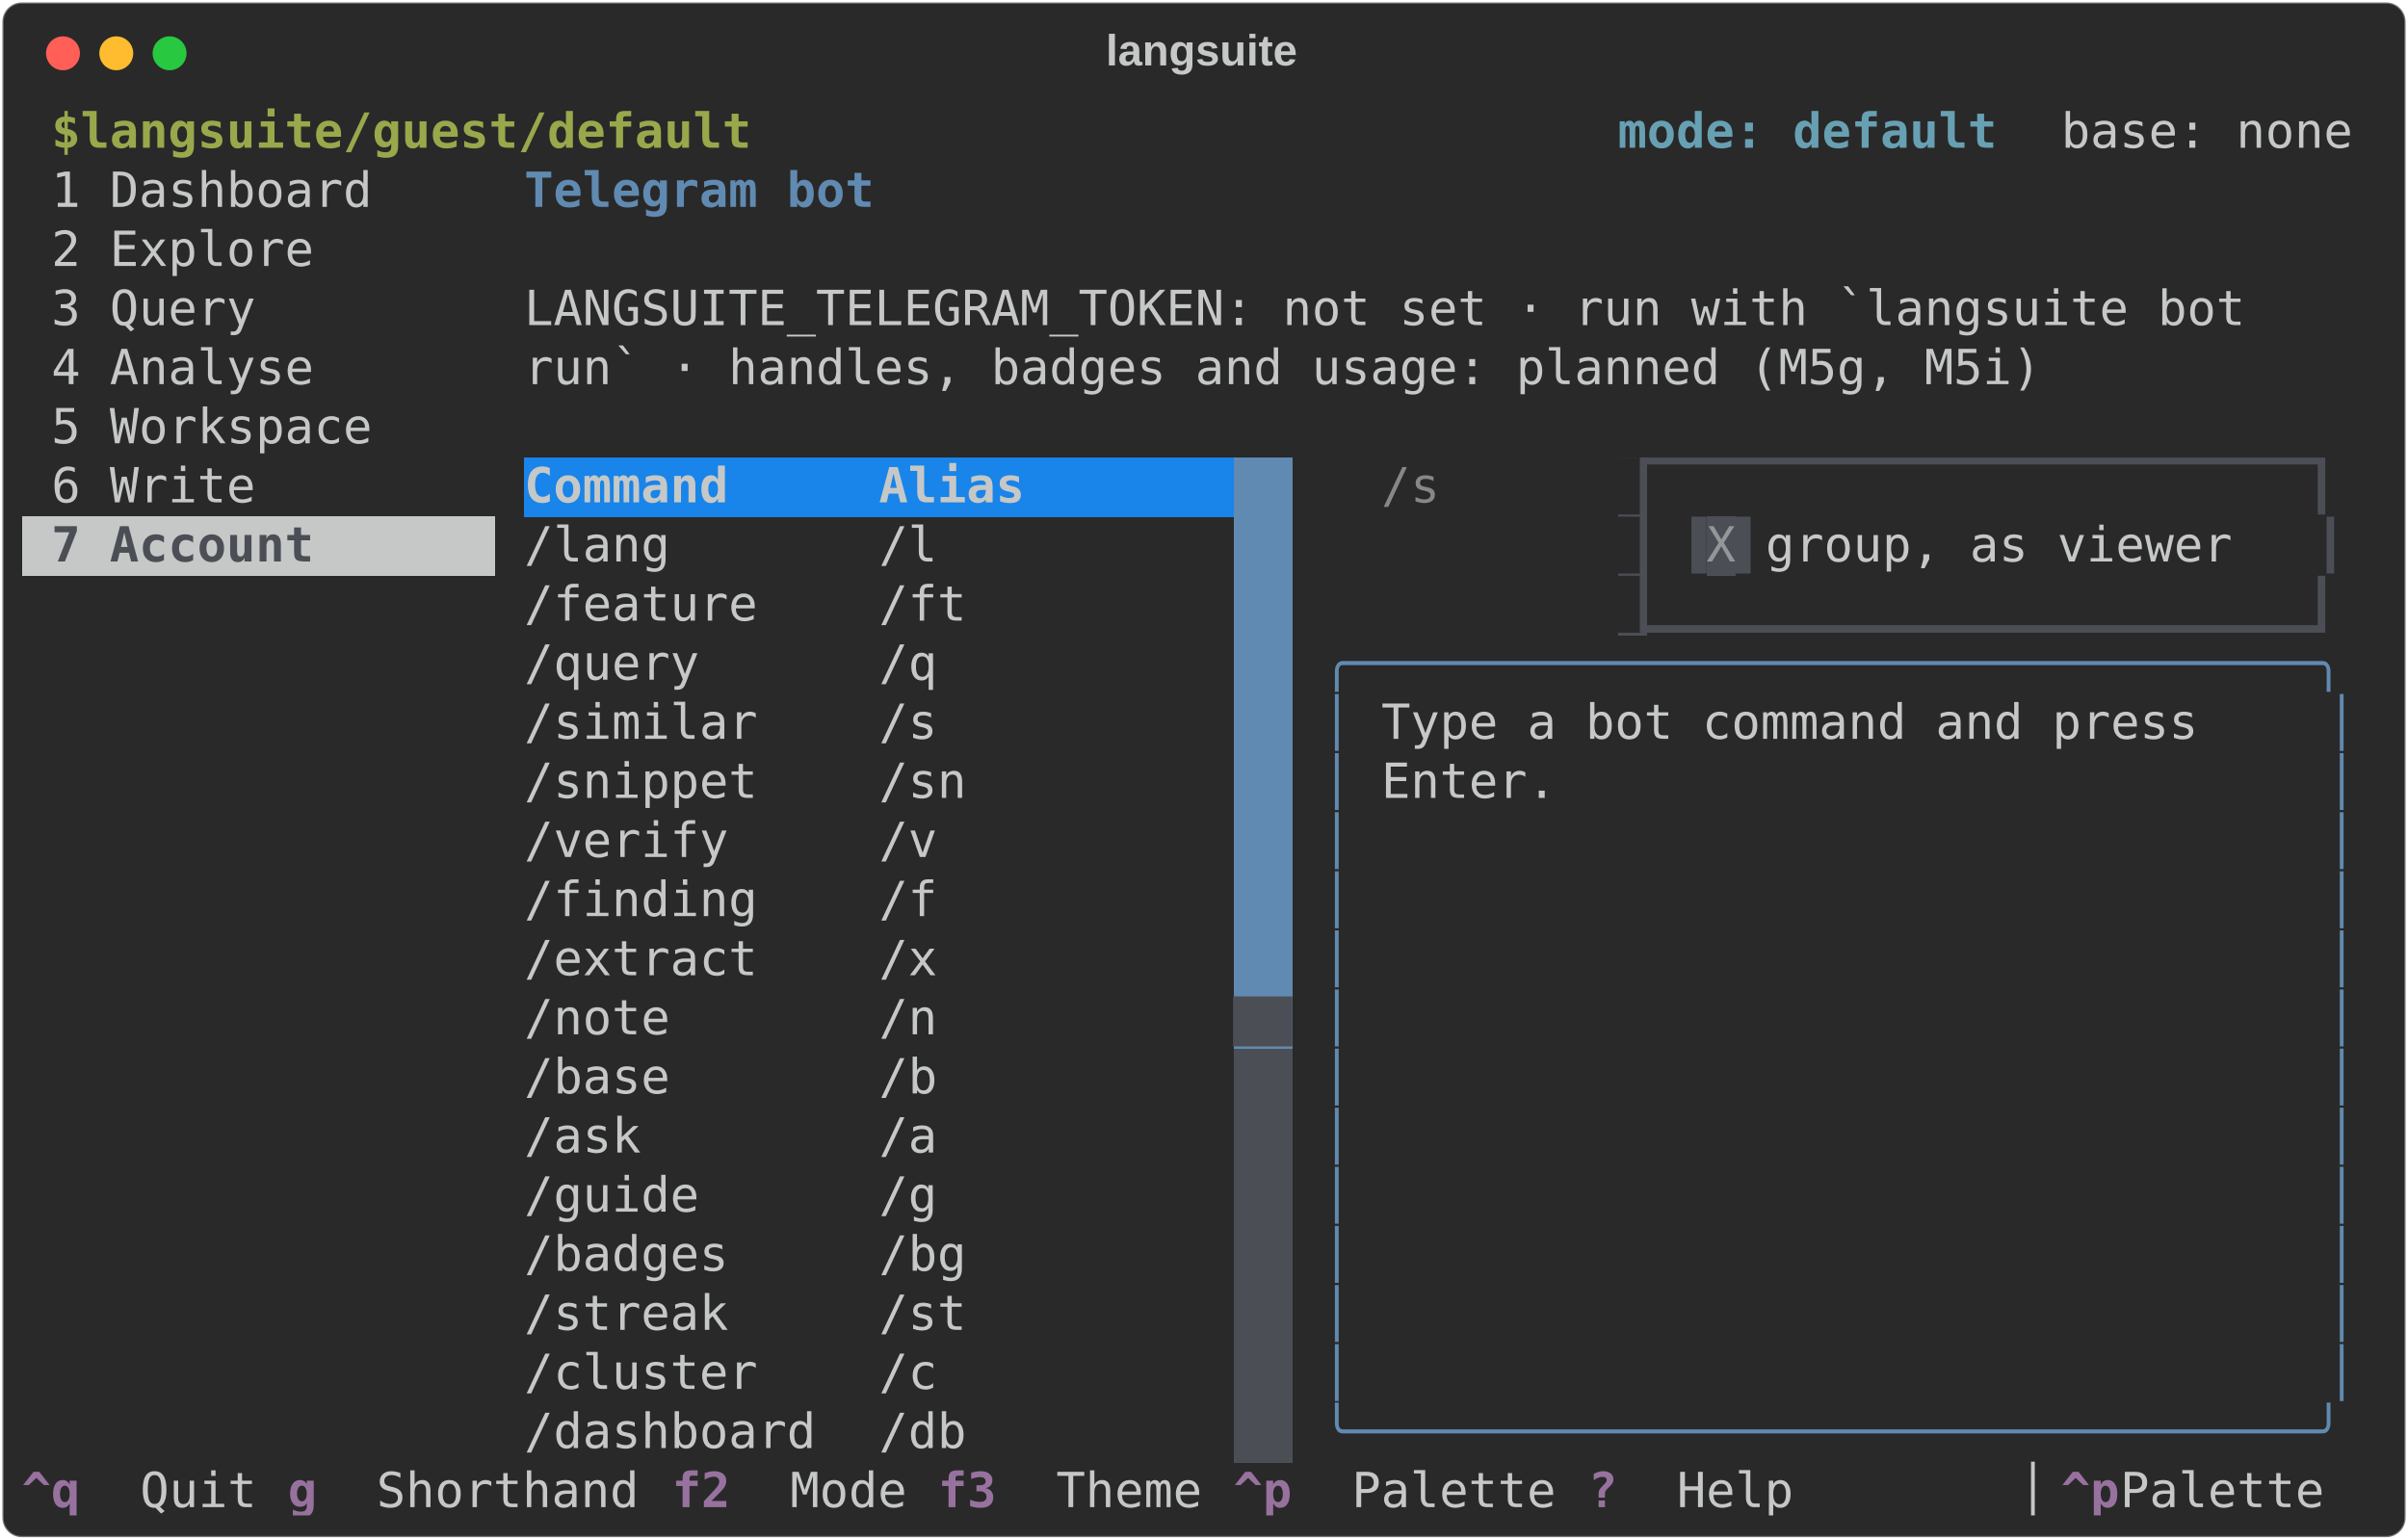
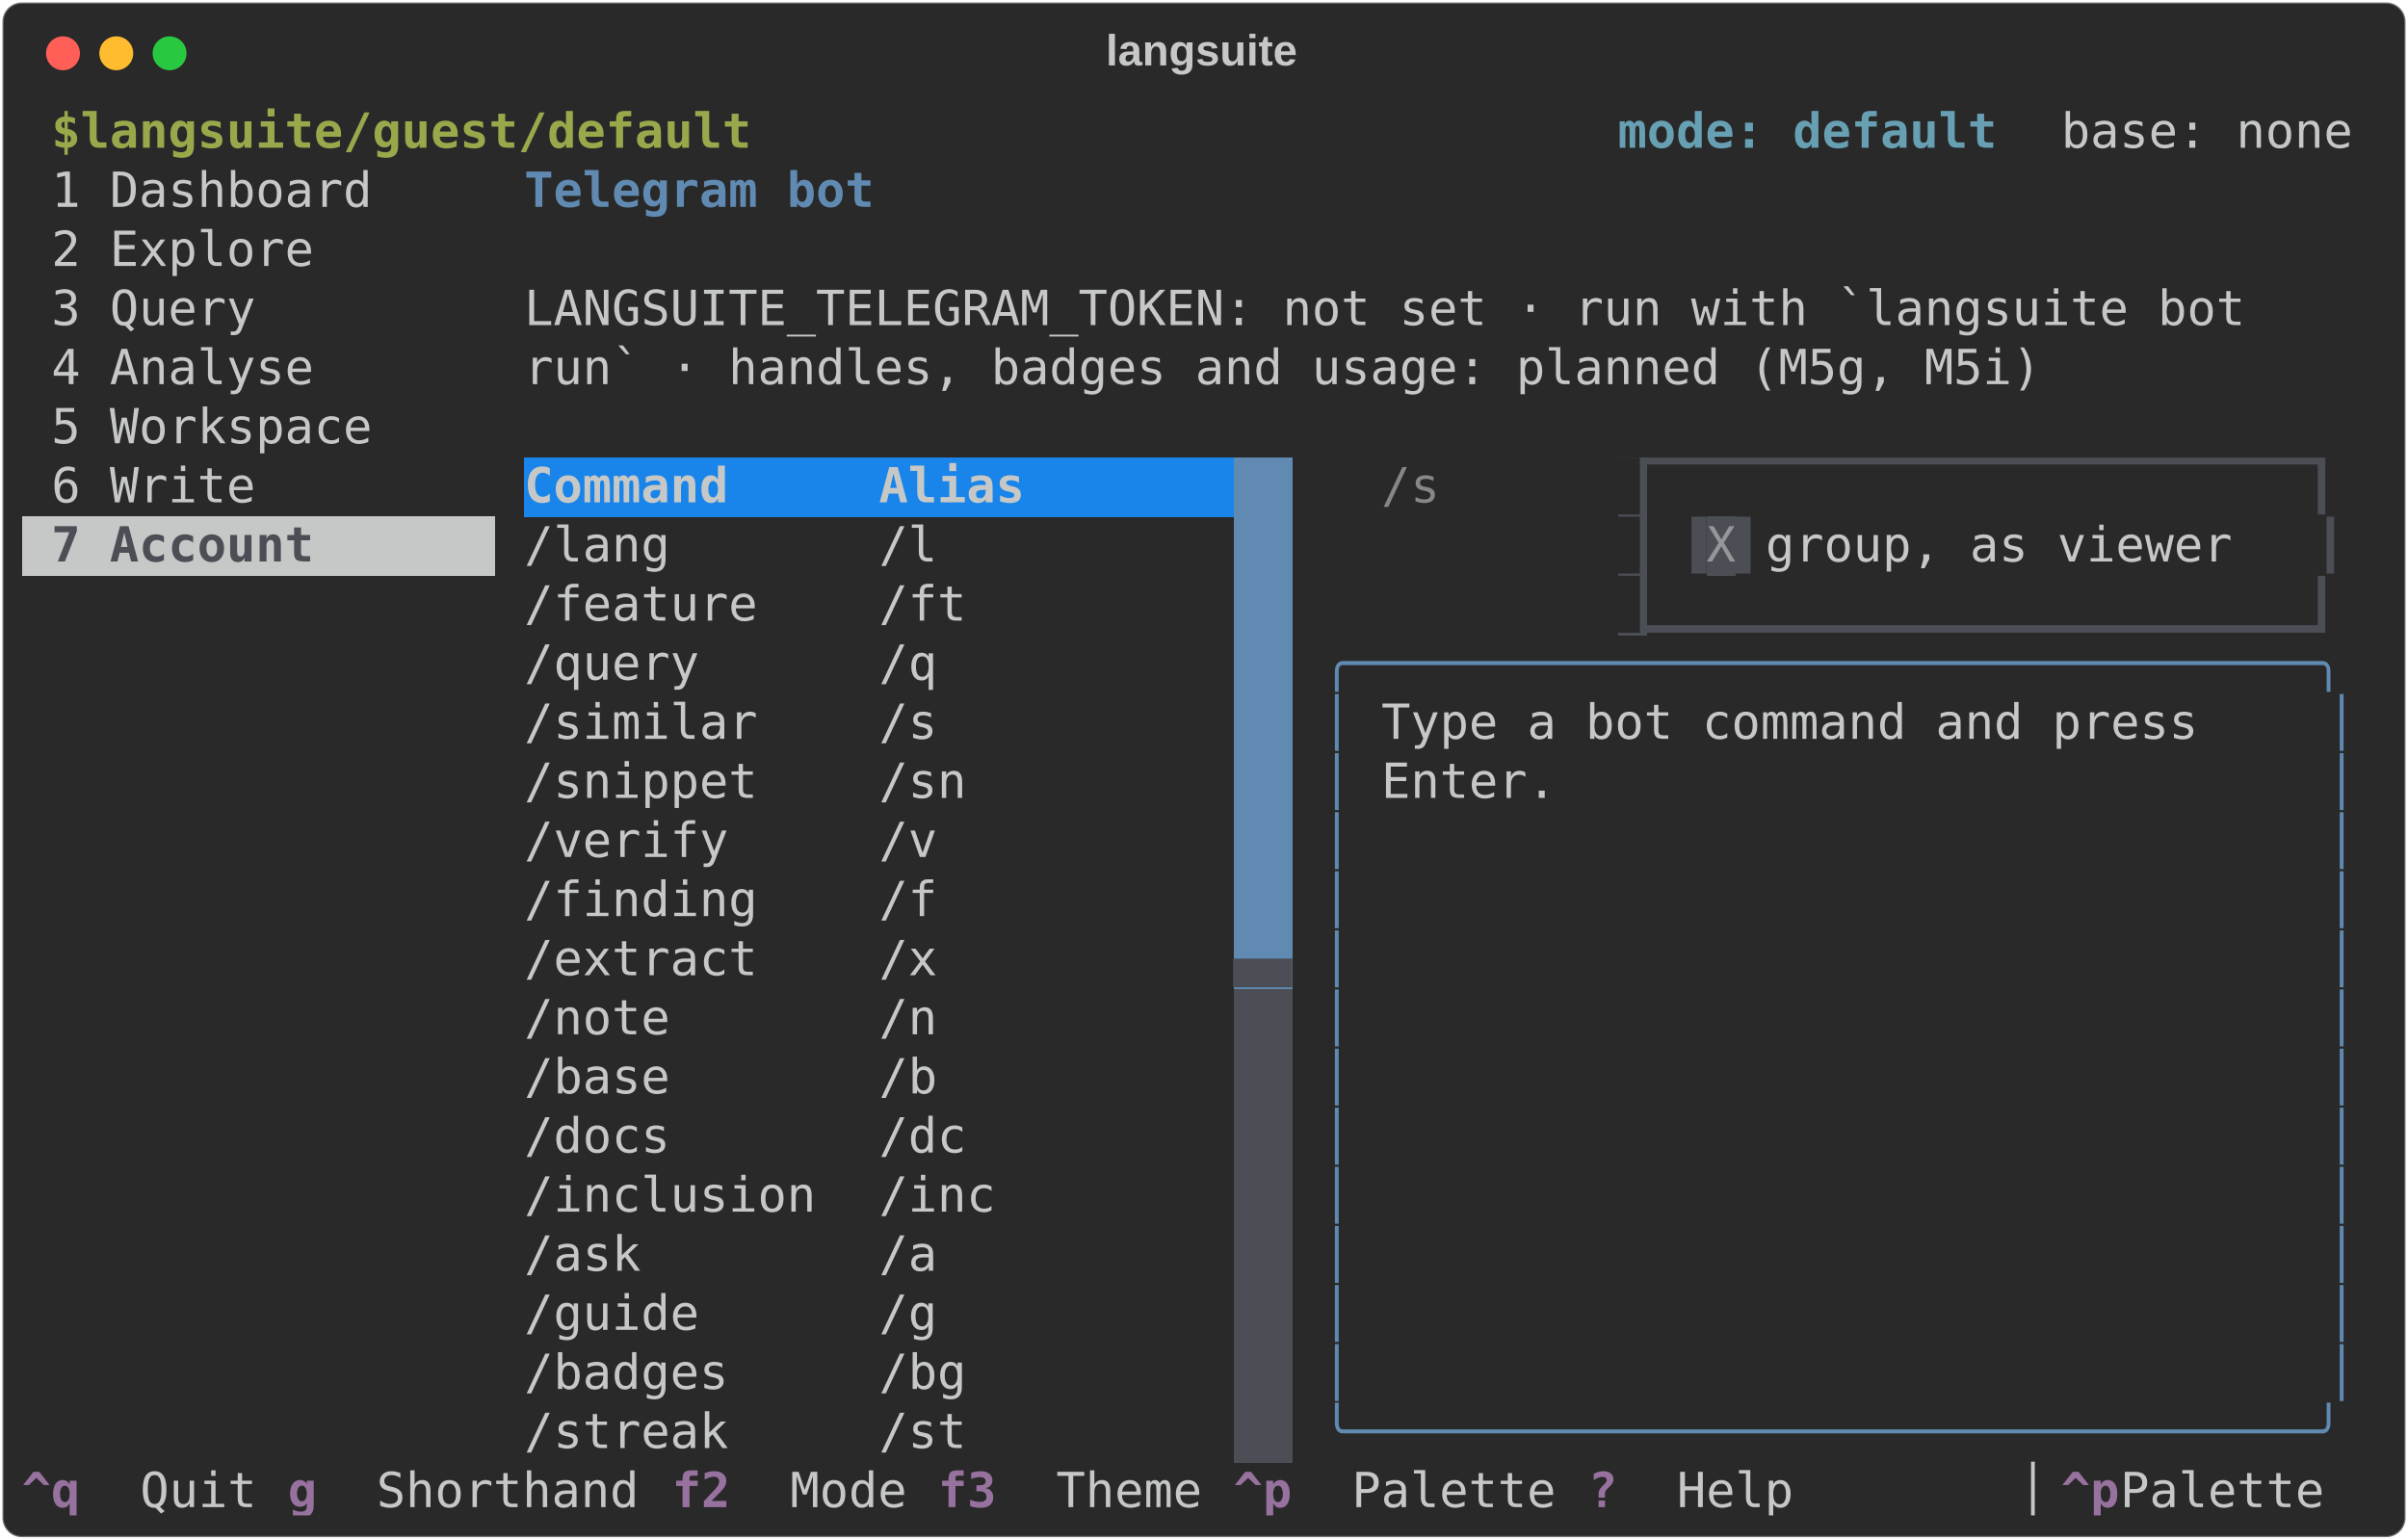
<svg xmlns="http://www.w3.org/2000/svg" class="rich-terminal" viewBox="0 0 994 635.6">
  <style>

    @font-face {
        font-family: "Fira Code";
        src: local("FiraCode-Regular"),
                url("https://cdnjs.cloudflare.com/ajax/libs/firacode/6.2.0/woff2/FiraCode-Regular.woff2") format("woff2"),
                url("https://cdnjs.cloudflare.com/ajax/libs/firacode/6.2.0/woff/FiraCode-Regular.woff") format("woff");
        font-style: normal;
        font-weight: 400;
    }
    @font-face {
        font-family: "Fira Code";
        src: local("FiraCode-Bold"),
                url("https://cdnjs.cloudflare.com/ajax/libs/firacode/6.2.0/woff2/FiraCode-Bold.woff2") format("woff2"),
                url("https://cdnjs.cloudflare.com/ajax/libs/firacode/6.2.0/woff/FiraCode-Bold.woff") format("woff");
        font-style: bold;
        font-weight: 700;
    }

    .terminal-matrix {
        font-family: Fira Code, monospace;
        font-size: 20px;
        line-height: 24.4px;
        font-variant-east-asian: full-width;
    }

    .terminal-title {
        font-size: 18px;
        font-weight: bold;
        font-family: arial;
    }

    .terminal-r1 { fill: #c5c8c6 }
.terminal-r2 { fill: #98a84b;font-weight: bold }
.terminal-r3 { fill: #68a0b3;font-weight: bold }
.terminal-r4 { fill: #608ab1;font-weight: bold }
.terminal-r5 { fill: #c5c8c6;font-weight: bold }
.terminal-r6 { fill: #292929 }
.terminal-r7 { fill: #868887 }
.terminal-r8 { fill: #4b4e55 }
.terminal-r9 { fill: #4b4e55;font-weight: bold }
.terminal-r10 { fill: #949798 }
.terminal-r11 { fill: #608ab1 }
.terminal-r12 { fill: #98729f;font-weight: bold }
    </style>
  <defs>
    <clipPath id="terminal-clip-terminal">
      <rect x="0" y="0" width="975.0" height="584.6" />
    </clipPath>
    <clipPath id="terminal-line-0">
      <rect x="0" y="1.5" width="976" height="24.65" />
    </clipPath>
    <clipPath id="terminal-line-1">
      <rect x="0" y="25.9" width="976" height="24.65" />
    </clipPath>
    <clipPath id="terminal-line-2">
      <rect x="0" y="50.3" width="976" height="24.65" />
    </clipPath>
    <clipPath id="terminal-line-3">
      <rect x="0" y="74.7" width="976" height="24.65" />
    </clipPath>
    <clipPath id="terminal-line-4">
      <rect x="0" y="99.1" width="976" height="24.65" />
    </clipPath>
    <clipPath id="terminal-line-5">
      <rect x="0" y="123.5" width="976" height="24.65" />
    </clipPath>
    <clipPath id="terminal-line-6">
      <rect x="0" y="147.9" width="976" height="24.65" />
    </clipPath>
    <clipPath id="terminal-line-7">
      <rect x="0" y="172.3" width="976" height="24.65" />
    </clipPath>
    <clipPath id="terminal-line-8">
      <rect x="0" y="196.7" width="976" height="24.65" />
    </clipPath>
    <clipPath id="terminal-line-9">
      <rect x="0" y="221.1" width="976" height="24.65" />
    </clipPath>
    <clipPath id="terminal-line-10">
      <rect x="0" y="245.5" width="976" height="24.65" />
    </clipPath>
    <clipPath id="terminal-line-11">
      <rect x="0" y="269.9" width="976" height="24.65" />
    </clipPath>
    <clipPath id="terminal-line-12">
      <rect x="0" y="294.3" width="976" height="24.65" />
    </clipPath>
    <clipPath id="terminal-line-13">
      <rect x="0" y="318.7" width="976" height="24.65" />
    </clipPath>
    <clipPath id="terminal-line-14">
      <rect x="0" y="343.1" width="976" height="24.65" />
    </clipPath>
    <clipPath id="terminal-line-15">
      <rect x="0" y="367.5" width="976" height="24.65" />
    </clipPath>
    <clipPath id="terminal-line-16">
      <rect x="0" y="391.9" width="976" height="24.65" />
    </clipPath>
    <clipPath id="terminal-line-17">
      <rect x="0" y="416.3" width="976" height="24.65" />
    </clipPath>
    <clipPath id="terminal-line-18">
      <rect x="0" y="440.7" width="976" height="24.65" />
    </clipPath>
    <clipPath id="terminal-line-19">
      <rect x="0" y="465.1" width="976" height="24.65" />
    </clipPath>
    <clipPath id="terminal-line-20">
      <rect x="0" y="489.5" width="976" height="24.65" />
    </clipPath>
    <clipPath id="terminal-line-21">
      <rect x="0" y="513.9" width="976" height="24.65" />
    </clipPath>
    <clipPath id="terminal-line-22">
      <rect x="0" y="538.3" width="976" height="24.65" />
    </clipPath>
  </defs>
  <rect fill="#292929" stroke="rgba(255,255,255,0.35)" stroke-width="1" x="1" y="1" width="992" height="633.6" rx="8" />
  <text class="terminal-title" fill="#c5c8c6" text-anchor="middle" x="496" y="27">langsuite</text>
  <g transform="translate(26,22)">
    <circle cx="0" cy="0" r="7" fill="#ff5f57" />
    <circle cx="22" cy="0" r="7" fill="#febc2e" />
    <circle cx="44" cy="0" r="7" fill="#28c840" />
  </g>
  <g transform="translate(9, 41)" clip-path="url(#terminal-clip-terminal)">
    <rect fill="#1984e9" x="207.4" y="147.9" width="146.4" height="24.65" shape-rendering="crispEdges" />
    <rect fill="#1984e9" x="353.8" y="147.9" width="85.4" height="24.65" shape-rendering="crispEdges" />
    <rect fill="#1984e9" x="439.2" y="147.9" width="61" height="24.65" shape-rendering="crispEdges" />
    <rect fill="#608ab1" x="500.2" y="147.9" width="24.4" height="24.65" shape-rendering="crispEdges" />
    <rect fill="#4b4e55" x="658.8" y="147.9" width="12.2" height="24.65" shape-rendering="crispEdges" />
    <rect fill="#c5c8c6" x="0" y="172.3" width="12.2" height="24.65" shape-rendering="crispEdges" />
    <rect fill="#c5c8c6" x="12.2" y="172.3" width="109.8" height="24.65" shape-rendering="crispEdges" />
    <rect fill="#c5c8c6" x="122" y="172.3" width="73.2" height="24.65" shape-rendering="crispEdges" />
    <rect fill="#608ab1" x="500.2" y="172.3" width="24.4" height="24.65" shape-rendering="crispEdges" />
    <rect fill="#4b4e55" x="658.8" y="172.3" width="12.2" height="24.65" shape-rendering="crispEdges" />
    <rect fill="#4b4e55" x="695.4" y="172.3" width="12.2" height="24.65" shape-rendering="crispEdges" />
    <rect fill="#608ab1" x="500.2" y="196.7" width="24.4" height="24.65" shape-rendering="crispEdges" />
    <rect fill="#4b4e55" x="658.8" y="196.7" width="12.2" height="24.65" shape-rendering="crispEdges" />
    <rect fill="#608ab1" x="500.2" y="221.1" width="24.4" height="24.65" shape-rendering="crispEdges" />
    <rect fill="#608ab1" x="500.2" y="245.5" width="24.4" height="24.65" shape-rendering="crispEdges" />
    <rect fill="#608ab1" x="500.2" y="269.9" width="24.4" height="24.65" shape-rendering="crispEdges" />
    <rect fill="#608ab1" x="500.2" y="294.3" width="24.4" height="24.65" shape-rendering="crispEdges" />
    <rect fill="#608ab1" x="500.2" y="318.7" width="24.4" height="24.65" shape-rendering="crispEdges" />
    <rect fill="#608ab1" x="500.2" y="343.1" width="24.4" height="24.65" shape-rendering="crispEdges" />
-     <rect fill="#608ab1" x="500.2" y="367.5" width="24.4" height="24.65" shape-rendering="crispEdges" />
+     <rect fill="#4b4e55" x="500.2" y="367.5" width="24.4" height="24.65" shape-rendering="crispEdges" />
    <rect fill="#4b4e55" x="500.2" y="391.9" width="24.4" height="24.65" shape-rendering="crispEdges" />
    <rect fill="#4b4e55" x="500.2" y="416.3" width="24.4" height="24.65" shape-rendering="crispEdges" />
    <rect fill="#4b4e55" x="500.2" y="440.7" width="24.4" height="24.65" shape-rendering="crispEdges" />
    <rect fill="#4b4e55" x="500.2" y="465.1" width="24.4" height="24.65" shape-rendering="crispEdges" />
    <rect fill="#4b4e55" x="500.2" y="489.5" width="24.4" height="24.65" shape-rendering="crispEdges" />
    <rect fill="#4b4e55" x="500.2" y="513.9" width="24.4" height="24.65" shape-rendering="crispEdges" />
    <rect fill="#4b4e55" x="500.2" y="538.3" width="24.4" height="24.65" shape-rendering="crispEdges" />
    <g class="terminal-matrix">
      <text class="terminal-r2" x="12.2" y="20" textLength="292.8" clip-path="url(#terminal-line-0)">$langsuite/guest/default</text>
      <text class="terminal-r3" x="658.8" y="20" textLength="158.6" clip-path="url(#terminal-line-0)">mode: default</text>
      <text class="terminal-r1" x="841.8" y="20" textLength="122" clip-path="url(#terminal-line-0)">base: none</text>
      <text class="terminal-r1" x="976" y="20" textLength="12.2" clip-path="url(#terminal-line-0)">
</text>
      <text class="terminal-r1" x="12.2" y="44.4" textLength="134.2" clip-path="url(#terminal-line-1)">1 Dashboard</text>
      <text class="terminal-r4" x="207.4" y="44.4" textLength="146.4" clip-path="url(#terminal-line-1)">Telegram bot</text>
      <text class="terminal-r1" x="976" y="44.4" textLength="12.2" clip-path="url(#terminal-line-1)">
</text>
      <text class="terminal-r1" x="12.2" y="68.8" textLength="109.8" clip-path="url(#terminal-line-2)">2 Explore</text>
      <text class="terminal-r1" x="976" y="68.8" textLength="12.2" clip-path="url(#terminal-line-2)">
</text>
      <text class="terminal-r1" x="12.2" y="93.2" textLength="85.4" clip-path="url(#terminal-line-3)">3 Query</text>
      <text class="terminal-r1" x="207.4" y="93.2" textLength="719.8" clip-path="url(#terminal-line-3)">LANGSUITE_TELEGRAM_TOKEN: not set · run with `langsuite bot</text>
      <text class="terminal-r1" x="976" y="93.2" textLength="12.2" clip-path="url(#terminal-line-3)">
</text>
      <text class="terminal-r1" x="12.2" y="117.6" textLength="109.8" clip-path="url(#terminal-line-4)">4 Analyse</text>
      <text class="terminal-r1" x="207.4" y="117.6" textLength="634.4" clip-path="url(#terminal-line-4)">run` · handles, badges and usage: planned (M5g, M5i)</text>
      <text class="terminal-r1" x="976" y="117.6" textLength="12.2" clip-path="url(#terminal-line-4)">
</text>
      <text class="terminal-r1" x="12.2" y="142" textLength="134.2" clip-path="url(#terminal-line-5)">5 Workspace</text>
      <text class="terminal-r1" x="976" y="142" textLength="12.2" clip-path="url(#terminal-line-5)">
</text>
      <text class="terminal-r1" x="12.2" y="166.4" textLength="85.4" clip-path="url(#terminal-line-6)">6 Write</text>
      <text class="terminal-r5" x="207.4" y="166.4" textLength="146.4" clip-path="url(#terminal-line-6)"> Command    </text>
      <text class="terminal-r5" x="353.8" y="166.4" textLength="85.4" clip-path="url(#terminal-line-6)"> Alias </text>
      <text class="terminal-r7" x="561.2" y="166.4" textLength="36.6" clip-path="url(#terminal-line-6)">/s </text>
      <text class="terminal-r6" x="658.8" y="166.4" textLength="12.2" clip-path="url(#terminal-line-6)">▊</text>
      <text class="terminal-r8" x="671" y="166.4" textLength="292.8" clip-path="url(#terminal-line-6)">▔▔▔▔▔▔▔▔▔▔▔▔▔▔▔▔▔▔▔▔▔▔▔▎</text>
      <text class="terminal-r1" x="976" y="166.4" textLength="12.2" clip-path="url(#terminal-line-6)">
</text>
      <text class="terminal-r9" x="12.2" y="190.8" textLength="109.8" clip-path="url(#terminal-line-7)">7 Account</text>
      <text class="terminal-r1" x="207.4" y="190.8" textLength="146.4" clip-path="url(#terminal-line-7)"> /lang      </text>
      <text class="terminal-r1" x="353.8" y="190.8" textLength="85.4" clip-path="url(#terminal-line-7)"> /l    </text>
      <text class="terminal-r6" x="658.8" y="190.8" textLength="12.2" clip-path="url(#terminal-line-7)">▊</text>
      <text class="terminal-r8" x="683.2" y="190.8" textLength="12.2" clip-path="url(#terminal-line-7)">▐</text>
      <text class="terminal-r10" x="695.4" y="190.8" textLength="12.2" clip-path="url(#terminal-line-7)">X</text>
      <text class="terminal-r8" x="707.6" y="190.8" textLength="12.2" clip-path="url(#terminal-line-7)">▌</text>
      <text class="terminal-r1" x="719.8" y="190.8" textLength="219.6" clip-path="url(#terminal-line-7)"> group, as viewer </text>
      <text class="terminal-r8" x="951.6" y="190.8" textLength="12.2" clip-path="url(#terminal-line-7)">▎</text>
      <text class="terminal-r1" x="976" y="190.8" textLength="12.2" clip-path="url(#terminal-line-7)">
</text>
      <text class="terminal-r1" x="207.4" y="215.2" textLength="146.4" clip-path="url(#terminal-line-8)"> /feature   </text>
      <text class="terminal-r1" x="353.8" y="215.2" textLength="85.4" clip-path="url(#terminal-line-8)"> /ft   </text>
      <text class="terminal-r6" x="658.8" y="215.2" textLength="12.2" clip-path="url(#terminal-line-8)">▊</text>
      <text class="terminal-r8" x="671" y="215.2" textLength="292.8" clip-path="url(#terminal-line-8)">▁▁▁▁▁▁▁▁▁▁▁▁▁▁▁▁▁▁▁▁▁▁▁▎</text>
      <text class="terminal-r1" x="976" y="215.2" textLength="12.2" clip-path="url(#terminal-line-8)">
</text>
      <text class="terminal-r1" x="207.4" y="239.6" textLength="146.4" clip-path="url(#terminal-line-9)"> /query     </text>
      <text class="terminal-r1" x="353.8" y="239.6" textLength="85.4" clip-path="url(#terminal-line-9)"> /q    </text>
      <text class="terminal-r11" x="536.8" y="239.6" textLength="427" clip-path="url(#terminal-line-9)">╭─────────────────────────────────╮</text>
      <text class="terminal-r1" x="976" y="239.6" textLength="12.2" clip-path="url(#terminal-line-9)">
</text>
      <text class="terminal-r1" x="207.4" y="264" textLength="146.4" clip-path="url(#terminal-line-10)"> /similar   </text>
      <text class="terminal-r1" x="353.8" y="264" textLength="85.4" clip-path="url(#terminal-line-10)"> /s    </text>
      <text class="terminal-r11" x="536.8" y="264" textLength="12.2" clip-path="url(#terminal-line-10)">│</text>
      <text class="terminal-r1" x="561.2" y="264" textLength="341.6" clip-path="url(#terminal-line-10)">Type a bot command and press</text>
      <text class="terminal-r11" x="951.6" y="264" textLength="12.2" clip-path="url(#terminal-line-10)">│</text>
      <text class="terminal-r1" x="976" y="264" textLength="12.2" clip-path="url(#terminal-line-10)">
</text>
      <text class="terminal-r1" x="207.4" y="288.4" textLength="146.4" clip-path="url(#terminal-line-11)"> /snippet   </text>
      <text class="terminal-r1" x="353.8" y="288.4" textLength="85.4" clip-path="url(#terminal-line-11)"> /sn   </text>
      <text class="terminal-r11" x="536.8" y="288.4" textLength="12.2" clip-path="url(#terminal-line-11)">│</text>
      <text class="terminal-r1" x="561.2" y="288.4" textLength="73.2" clip-path="url(#terminal-line-11)">Enter.</text>
      <text class="terminal-r11" x="951.6" y="288.4" textLength="12.2" clip-path="url(#terminal-line-11)">│</text>
      <text class="terminal-r1" x="976" y="288.4" textLength="12.2" clip-path="url(#terminal-line-11)">
</text>
      <text class="terminal-r1" x="207.4" y="312.8" textLength="146.4" clip-path="url(#terminal-line-12)"> /verify    </text>
      <text class="terminal-r1" x="353.8" y="312.8" textLength="85.4" clip-path="url(#terminal-line-12)"> /v    </text>
      <text class="terminal-r11" x="536.8" y="312.8" textLength="12.2" clip-path="url(#terminal-line-12)">│</text>
      <text class="terminal-r11" x="951.6" y="312.8" textLength="12.2" clip-path="url(#terminal-line-12)">│</text>
      <text class="terminal-r1" x="976" y="312.8" textLength="12.2" clip-path="url(#terminal-line-12)">
</text>
      <text class="terminal-r1" x="207.4" y="337.2" textLength="146.4" clip-path="url(#terminal-line-13)"> /finding   </text>
      <text class="terminal-r1" x="353.8" y="337.2" textLength="85.4" clip-path="url(#terminal-line-13)"> /f    </text>
      <text class="terminal-r11" x="536.8" y="337.2" textLength="12.2" clip-path="url(#terminal-line-13)">│</text>
      <text class="terminal-r11" x="951.6" y="337.2" textLength="12.2" clip-path="url(#terminal-line-13)">│</text>
      <text class="terminal-r1" x="976" y="337.2" textLength="12.2" clip-path="url(#terminal-line-13)">
</text>
      <text class="terminal-r1" x="207.4" y="361.6" textLength="146.4" clip-path="url(#terminal-line-14)"> /extract   </text>
      <text class="terminal-r1" x="353.8" y="361.6" textLength="85.4" clip-path="url(#terminal-line-14)"> /x    </text>
+       <text class="terminal-r8" x="500.2" y="361.6" textLength="24.4" clip-path="url(#terminal-line-14)">▄▄</text>
      <text class="terminal-r11" x="536.8" y="361.6" textLength="12.2" clip-path="url(#terminal-line-14)">│</text>
      <text class="terminal-r11" x="951.6" y="361.6" textLength="12.2" clip-path="url(#terminal-line-14)">│</text>
      <text class="terminal-r1" x="976" y="361.6" textLength="12.2" clip-path="url(#terminal-line-14)">
</text>
      <text class="terminal-r1" x="207.4" y="386" textLength="146.4" clip-path="url(#terminal-line-15)"> /note      </text>
      <text class="terminal-r1" x="353.8" y="386" textLength="85.4" clip-path="url(#terminal-line-15)"> /n    </text>
-       <text class="terminal-r8" x="500.2" y="386" textLength="24.4" clip-path="url(#terminal-line-15)">▇▇</text>
      <text class="terminal-r11" x="536.8" y="386" textLength="12.2" clip-path="url(#terminal-line-15)">│</text>
      <text class="terminal-r11" x="951.6" y="386" textLength="12.2" clip-path="url(#terminal-line-15)">│</text>
      <text class="terminal-r1" x="976" y="386" textLength="12.2" clip-path="url(#terminal-line-15)">
</text>
      <text class="terminal-r1" x="207.4" y="410.4" textLength="146.4" clip-path="url(#terminal-line-16)"> /base      </text>
      <text class="terminal-r1" x="353.8" y="410.4" textLength="85.4" clip-path="url(#terminal-line-16)"> /b    </text>
      <text class="terminal-r11" x="536.8" y="410.4" textLength="12.2" clip-path="url(#terminal-line-16)">│</text>
      <text class="terminal-r11" x="951.6" y="410.4" textLength="12.2" clip-path="url(#terminal-line-16)">│</text>
      <text class="terminal-r1" x="976" y="410.4" textLength="12.2" clip-path="url(#terminal-line-16)">
</text>
-       <text class="terminal-r1" x="207.4" y="434.8" textLength="146.4" clip-path="url(#terminal-line-17)"> /ask       </text>
-       <text class="terminal-r1" x="353.8" y="434.8" textLength="85.4" clip-path="url(#terminal-line-17)"> /a    </text>
+       <text class="terminal-r1" x="207.4" y="434.8" textLength="146.4" clip-path="url(#terminal-line-17)"> /docs      </text>
+       <text class="terminal-r1" x="353.8" y="434.8" textLength="85.4" clip-path="url(#terminal-line-17)"> /dc   </text>
      <text class="terminal-r11" x="536.8" y="434.8" textLength="12.2" clip-path="url(#terminal-line-17)">│</text>
      <text class="terminal-r11" x="951.6" y="434.8" textLength="12.2" clip-path="url(#terminal-line-17)">│</text>
      <text class="terminal-r1" x="976" y="434.8" textLength="12.2" clip-path="url(#terminal-line-17)">
</text>
-       <text class="terminal-r1" x="207.4" y="459.2" textLength="146.4" clip-path="url(#terminal-line-18)"> /guide     </text>
-       <text class="terminal-r1" x="353.8" y="459.2" textLength="85.4" clip-path="url(#terminal-line-18)"> /g    </text>
+       <text class="terminal-r1" x="207.4" y="459.2" textLength="146.4" clip-path="url(#terminal-line-18)"> /inclusion </text>
+       <text class="terminal-r1" x="353.8" y="459.2" textLength="85.4" clip-path="url(#terminal-line-18)"> /inc  </text>
      <text class="terminal-r11" x="536.8" y="459.2" textLength="12.2" clip-path="url(#terminal-line-18)">│</text>
      <text class="terminal-r11" x="951.6" y="459.2" textLength="12.2" clip-path="url(#terminal-line-18)">│</text>
      <text class="terminal-r1" x="976" y="459.2" textLength="12.2" clip-path="url(#terminal-line-18)">
</text>
-       <text class="terminal-r1" x="207.4" y="483.6" textLength="146.4" clip-path="url(#terminal-line-19)"> /badges    </text>
-       <text class="terminal-r1" x="353.8" y="483.6" textLength="85.4" clip-path="url(#terminal-line-19)"> /bg   </text>
+       <text class="terminal-r1" x="207.4" y="483.6" textLength="146.4" clip-path="url(#terminal-line-19)"> /ask       </text>
+       <text class="terminal-r1" x="353.8" y="483.6" textLength="85.4" clip-path="url(#terminal-line-19)"> /a    </text>
      <text class="terminal-r11" x="536.8" y="483.6" textLength="12.2" clip-path="url(#terminal-line-19)">│</text>
      <text class="terminal-r11" x="951.6" y="483.6" textLength="12.2" clip-path="url(#terminal-line-19)">│</text>
      <text class="terminal-r1" x="976" y="483.6" textLength="12.2" clip-path="url(#terminal-line-19)">
</text>
-       <text class="terminal-r1" x="207.4" y="508" textLength="146.4" clip-path="url(#terminal-line-20)"> /streak    </text>
-       <text class="terminal-r1" x="353.8" y="508" textLength="85.4" clip-path="url(#terminal-line-20)"> /st   </text>
+       <text class="terminal-r1" x="207.4" y="508" textLength="146.4" clip-path="url(#terminal-line-20)"> /guide     </text>
+       <text class="terminal-r1" x="353.8" y="508" textLength="85.4" clip-path="url(#terminal-line-20)"> /g    </text>
      <text class="terminal-r11" x="536.8" y="508" textLength="12.2" clip-path="url(#terminal-line-20)">│</text>
      <text class="terminal-r11" x="951.6" y="508" textLength="12.2" clip-path="url(#terminal-line-20)">│</text>
      <text class="terminal-r1" x="976" y="508" textLength="12.2" clip-path="url(#terminal-line-20)">
</text>
-       <text class="terminal-r1" x="207.4" y="532.4" textLength="146.4" clip-path="url(#terminal-line-21)"> /cluster   </text>
-       <text class="terminal-r1" x="353.8" y="532.4" textLength="85.4" clip-path="url(#terminal-line-21)"> /c    </text>
+       <text class="terminal-r1" x="207.4" y="532.4" textLength="146.4" clip-path="url(#terminal-line-21)"> /badges    </text>
+       <text class="terminal-r1" x="353.8" y="532.4" textLength="85.4" clip-path="url(#terminal-line-21)"> /bg   </text>
      <text class="terminal-r11" x="536.8" y="532.4" textLength="12.2" clip-path="url(#terminal-line-21)">│</text>
      <text class="terminal-r11" x="951.6" y="532.4" textLength="12.2" clip-path="url(#terminal-line-21)">│</text>
      <text class="terminal-r1" x="976" y="532.4" textLength="12.2" clip-path="url(#terminal-line-21)">
</text>
-       <text class="terminal-r1" x="207.4" y="556.8" textLength="146.4" clip-path="url(#terminal-line-22)"> /dashboard </text>
-       <text class="terminal-r1" x="353.8" y="556.8" textLength="85.4" clip-path="url(#terminal-line-22)"> /db   </text>
+       <text class="terminal-r1" x="207.4" y="556.8" textLength="146.4" clip-path="url(#terminal-line-22)"> /streak    </text>
+       <text class="terminal-r1" x="353.8" y="556.8" textLength="85.4" clip-path="url(#terminal-line-22)"> /st   </text>
      <text class="terminal-r11" x="536.8" y="556.8" textLength="427" clip-path="url(#terminal-line-22)">╰─────────────────────────────────╯</text>
      <text class="terminal-r1" x="976" y="556.8" textLength="12.2" clip-path="url(#terminal-line-22)">
</text>
      <text class="terminal-r12" x="0" y="581.2" textLength="48.8" clip-path="url(#terminal-line-23)"> ^q </text>
      <text class="terminal-r1" x="48.8" y="581.2" textLength="61" clip-path="url(#terminal-line-23)">Quit </text>
      <text class="terminal-r12" x="109.8" y="581.2" textLength="36.6" clip-path="url(#terminal-line-23)"> g </text>
      <text class="terminal-r1" x="146.4" y="581.2" textLength="122" clip-path="url(#terminal-line-23)">Shorthand </text>
      <text class="terminal-r12" x="268.4" y="581.2" textLength="48.8" clip-path="url(#terminal-line-23)"> f2 </text>
      <text class="terminal-r1" x="317.2" y="581.2" textLength="61" clip-path="url(#terminal-line-23)">Mode </text>
      <text class="terminal-r12" x="378.2" y="581.2" textLength="48.8" clip-path="url(#terminal-line-23)"> f3 </text>
      <text class="terminal-r1" x="427" y="581.2" textLength="73.2" clip-path="url(#terminal-line-23)">Theme </text>
      <text class="terminal-r12" x="500.2" y="581.2" textLength="48.8" clip-path="url(#terminal-line-23)"> ^p </text>
      <text class="terminal-r1" x="549" y="581.2" textLength="97.6" clip-path="url(#terminal-line-23)">Palette </text>
      <text class="terminal-r12" x="646.6" y="581.2" textLength="36.6" clip-path="url(#terminal-line-23)"> ? </text>
      <text class="terminal-r1" x="683.2" y="581.2" textLength="61" clip-path="url(#terminal-line-23)">Help </text>
      <text class="terminal-r1" x="829.6" y="581.2" textLength="12.2" clip-path="url(#terminal-line-23)">▏</text>
      <text class="terminal-r12" x="841.8" y="581.2" textLength="24.4" clip-path="url(#terminal-line-23)">^p</text>
      <text class="terminal-r1" x="866.2" y="581.2" textLength="97.6" clip-path="url(#terminal-line-23)"> Palette</text>
    </g>
  </g>
</svg>
